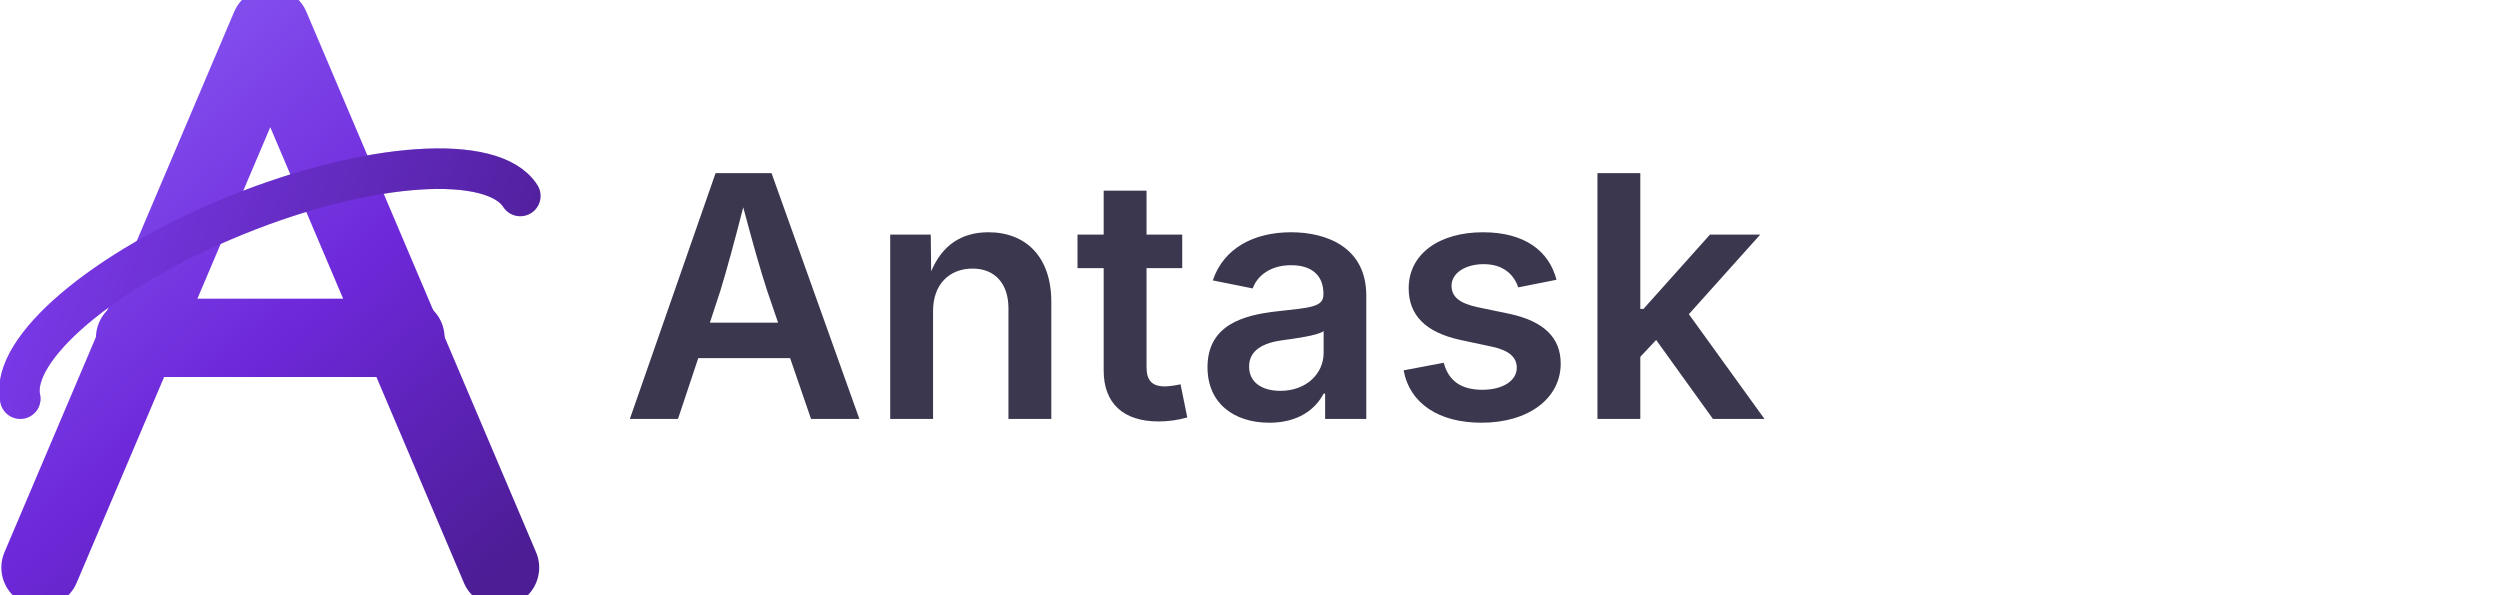
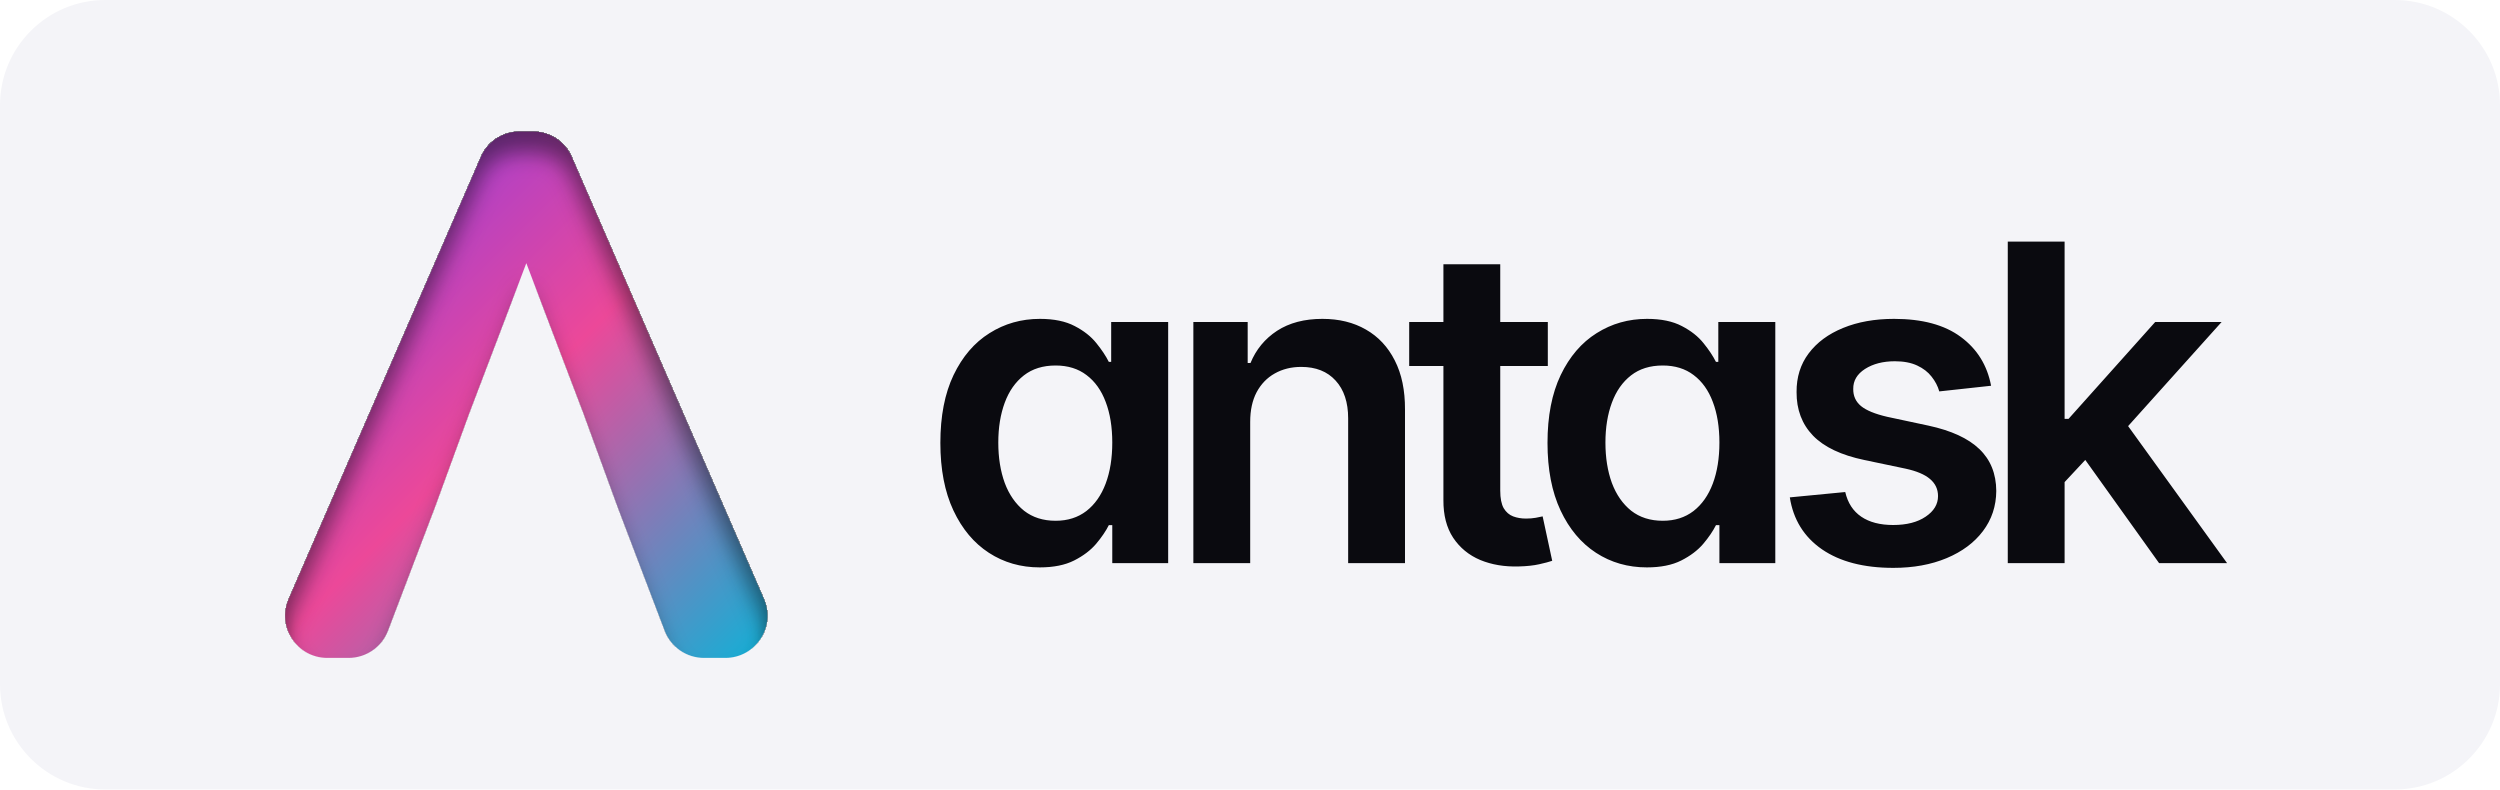
- <svg xmlns="http://www.w3.org/2000/svg" viewBox="0 0 185 44">
+ <svg xmlns="http://www.w3.org/2000/svg" width="475" height="150" viewBox="0 0 475 150" fill="none">
+   <rect width="475" height="150" rx="20" fill="#F4F4F8" />
+   <g filter="url(#filter0_i_1_100)">
+     <path d="M66.223 125H62.202C56.44 125 52.568 119.094 54.865 113.81L91.387 29.81C92.657 26.889 95.538 25 98.723 25H101.277C104.462 25 107.343 26.889 108.613 29.81L145.135 113.81C147.432 119.094 143.56 125 137.798 125H133.777C130.456 125 127.48 122.948 126.3 119.845L117.391 96.429L110.87 78.571L100 50L89.13 78.571L82.609 96.429L73.7 119.845C72.52 122.948 69.544 125 66.223 125Z" fill="url(#paint0_linear_1_100)" />
+   </g>
+   <path d="M197.551 107.805C193.952 107.805 190.73 106.881 187.886 105.031C185.043 103.182 182.795 100.497 181.145 96.977C179.494 93.457 178.669 89.182 178.669 84.151C178.669 79.06 179.504 74.764 181.175 71.264C182.865 67.744 185.142 65.09 188.006 63.3C190.869 61.49 194.061 60.585 197.581 60.585C200.266 60.585 202.473 61.043 204.203 61.957C205.933 62.852 207.305 63.936 208.32 65.209C209.334 66.462 210.119 67.645 210.676 68.758H211.124V61.182H221.952V107H211.332V99.781H210.676C210.119 100.895 209.314 102.078 208.26 103.331C207.206 104.564 205.814 105.618 204.084 106.493C202.354 107.368 200.176 107.805 197.551 107.805ZM200.564 98.946C202.851 98.946 204.8 98.329 206.411 97.097C208.021 95.844 209.244 94.104 210.08 91.876C210.915 89.649 211.332 87.054 211.332 84.091C211.332 81.128 210.915 78.553 210.08 76.365C209.264 74.178 208.051 72.477 206.44 71.264C204.849 70.051 202.891 69.445 200.564 69.445C198.158 69.445 196.149 70.071 194.538 71.324C192.928 72.577 191.714 74.307 190.899 76.514C190.084 78.722 189.676 81.247 189.676 84.091C189.676 86.954 190.084 89.51 190.899 91.757C191.734 93.984 192.957 95.744 194.568 97.037C196.199 98.31 198.197 98.946 200.564 98.946ZM237.537 80.153V107H226.738V61.182H237.059V68.967H237.596C238.65 66.402 240.331 64.364 242.638 62.852C244.964 61.341 247.838 60.585 251.258 60.585C254.42 60.585 257.175 61.261 259.521 62.614C261.888 63.966 263.717 65.925 265.01 68.49C266.322 71.055 266.969 74.168 266.949 77.827V107H256.15V79.497C256.15 76.435 255.355 74.038 253.764 72.308C252.193 70.578 250.015 69.713 247.231 69.713C245.342 69.713 243.662 70.131 242.19 70.966C240.738 71.781 239.595 72.965 238.76 74.516C237.944 76.067 237.537 77.946 237.537 80.153ZM294.085 61.182V69.534H267.746V61.182H294.085ZM274.249 50.205H285.047V93.219C285.047 94.671 285.266 95.784 285.703 96.56C286.16 97.315 286.757 97.832 287.493 98.111C288.229 98.389 289.044 98.528 289.939 98.528C290.615 98.528 291.232 98.479 291.788 98.379C292.365 98.28 292.803 98.19 293.101 98.111L294.92 106.553C294.344 106.751 293.518 106.97 292.445 107.209C291.391 107.447 290.098 107.587 288.567 107.626C285.862 107.706 283.426 107.298 281.259 106.403C279.091 105.489 277.371 104.077 276.098 102.168C274.845 100.259 274.229 97.872 274.249 95.008V50.205ZM312.907 107.805C309.307 107.805 306.086 106.881 303.242 105.031C300.398 103.182 298.151 100.497 296.501 96.977C294.85 93.457 294.025 89.182 294.025 84.151C294.025 79.06 294.86 74.764 296.53 71.264C298.221 67.744 300.498 65.09 303.361 63.3C306.225 61.49 309.417 60.585 312.937 60.585C315.621 60.585 317.829 61.043 319.559 61.957C321.289 62.852 322.661 63.936 323.675 65.209C324.689 66.462 325.475 67.645 326.032 68.758H326.479V61.182H337.307V107H326.688V99.781H326.032C325.475 100.895 324.67 102.078 323.616 103.331C322.562 104.564 321.17 105.618 319.439 106.493C317.709 107.368 315.532 107.805 312.907 107.805ZM315.92 98.946C318.206 98.946 320.155 98.329 321.766 97.097C323.377 95.844 324.6 94.104 325.435 91.876C326.27 89.649 326.688 87.054 326.688 84.091C326.688 81.128 326.27 78.553 325.435 76.365C324.62 74.178 323.407 72.477 321.796 71.264C320.205 70.051 318.246 69.445 315.92 69.445C313.513 69.445 311.505 70.071 309.894 71.324C308.283 72.577 307.07 74.307 306.255 76.514C305.439 78.722 305.032 81.247 305.032 84.091C305.032 86.954 305.439 89.51 306.255 91.757C307.09 93.984 308.313 95.744 309.924 97.037C311.554 98.31 313.553 98.946 315.92 98.946ZM378.307 73.293L368.463 74.367C368.185 73.372 367.698 72.438 367.002 71.562C366.326 70.688 365.411 69.981 364.257 69.445C363.104 68.908 361.692 68.639 360.022 68.639C357.774 68.639 355.885 69.126 354.354 70.101C352.843 71.075 352.097 72.338 352.117 73.889C352.097 75.222 352.584 76.305 353.578 77.141C354.593 77.976 356.263 78.662 358.59 79.199L366.405 80.869C370.74 81.804 373.962 83.285 376.07 85.314C378.198 87.342 379.272 89.997 379.292 93.278C379.272 96.162 378.426 98.707 376.756 100.915C375.105 103.102 372.809 104.812 369.865 106.045C366.922 107.278 363.542 107.895 359.723 107.895C354.115 107.895 349.601 106.722 346.181 104.375C342.76 102.009 340.722 98.717 340.066 94.501L350.595 93.487C351.073 95.555 352.087 97.117 353.638 98.171C355.189 99.224 357.208 99.751 359.694 99.751C362.259 99.751 364.317 99.224 365.868 98.171C367.439 97.117 368.225 95.814 368.225 94.263C368.225 92.95 367.718 91.867 366.703 91.011C365.709 90.156 364.158 89.5 362.05 89.043L354.235 87.402C349.84 86.487 346.588 84.946 344.48 82.778C342.372 80.591 341.328 77.827 341.348 74.486C341.328 71.662 342.094 69.216 343.645 67.148C345.216 65.06 347.394 63.449 350.178 62.315C352.982 61.162 356.213 60.585 359.872 60.585C365.242 60.585 369.468 61.729 372.55 64.016C375.652 66.303 377.571 69.395 378.307 73.293ZM391.319 92.622L391.29 79.587H393.02L409.486 61.182H422.103L401.849 83.733H399.612L391.319 92.622ZM381.476 107V45.909H392.274V107H381.476ZM410.231 107L395.317 86.149L402.595 78.543L423.148 107H410.231Z" fill="#0A0A0F" />
  <defs>
-     <linearGradient id="al" x1="3" y1="2" x2="37" y2="42" gradientUnits="userSpaceOnUse">
-       <stop offset="0%" stop-color="#8b5cf6" />
-       <stop offset="55%" stop-color="#6d28d9" />
-       <stop offset="100%" stop-color="#4c1d95" />
-     </linearGradient>
-     <linearGradient id="ol" x1="2" y1="15" x2="39" y2="30" gradientUnits="userSpaceOnUse">
-       <stop offset="0%" stop-color="#7c3aed" />
-       <stop offset="100%" stop-color="#4c1d95" />
+     <filter id="filter0_i_1_100" x="54.193" y="25" width="91.614" height="104" filterUnits="userSpaceOnUse" color-interpolation-filters="sRGB">
+       <feFlood flood-opacity="0" result="BackgroundImageFix" />
+       <feBlend mode="normal" in="SourceGraphic" in2="BackgroundImageFix" result="shape" />
+       <feColorMatrix in="SourceAlpha" type="matrix" values="0 0 0 0 0 0 0 0 0 0 0 0 0 0 0 0 0 0 127 0" result="hardAlpha" />
+       <feOffset dy="4" />
+       <feGaussianBlur stdDeviation="2" />
+       <feComposite in2="hardAlpha" operator="arithmetic" k2="-1" k3="1" />
+       <feColorMatrix type="matrix" values="0 0 0 0 0.039 0 0 0 0 0.039 0 0 0 0 0.059 0 0 0 0.5 0" />
+       <feBlend mode="normal" in2="shape" result="effect1_innerShadow_1_100" />
+     </filter>
+     <linearGradient id="paint0_linear_1_100" x1="50" y1="25" x2="150" y2="125" gradientUnits="userSpaceOnUse">
+       <stop stop-color="#7C3AED" />
+       <stop offset="0.5" stop-color="#EC4899" />
+       <stop offset="1" stop-color="#06B6DA" />
    </linearGradient>
  </defs>
-   <path d="M 38.5,14.5 A 20,7 -22 0,0 1.5,29.5" fill="none" stroke="url(#ol)" stroke-width="3" stroke-linecap="round" stroke-opacity="0.32" />
-   <path d="M 3,42 L 20,2 L 37,42" fill="none" stroke="url(#al)" stroke-width="5.8" stroke-linecap="round" stroke-linejoin="round" />
-   <path d="M 10,25 L 30,25" fill="none" stroke="url(#al)" stroke-width="5.8" stroke-linecap="round" />
-   <path d="M 1.5,29.5 A 20,7 -22 0,1 38.5,14.5" fill="none" stroke="url(#ol)" stroke-width="3" stroke-linecap="round" />
-   <text x="46" y="31" font-family="Inter, system-ui, -apple-system, BlinkMacSystemFont, 'Segoe UI', sans-serif" font-size="25" font-weight="600" fill="rgba(15,12,40,0.82)">Antask</text>
</svg>
